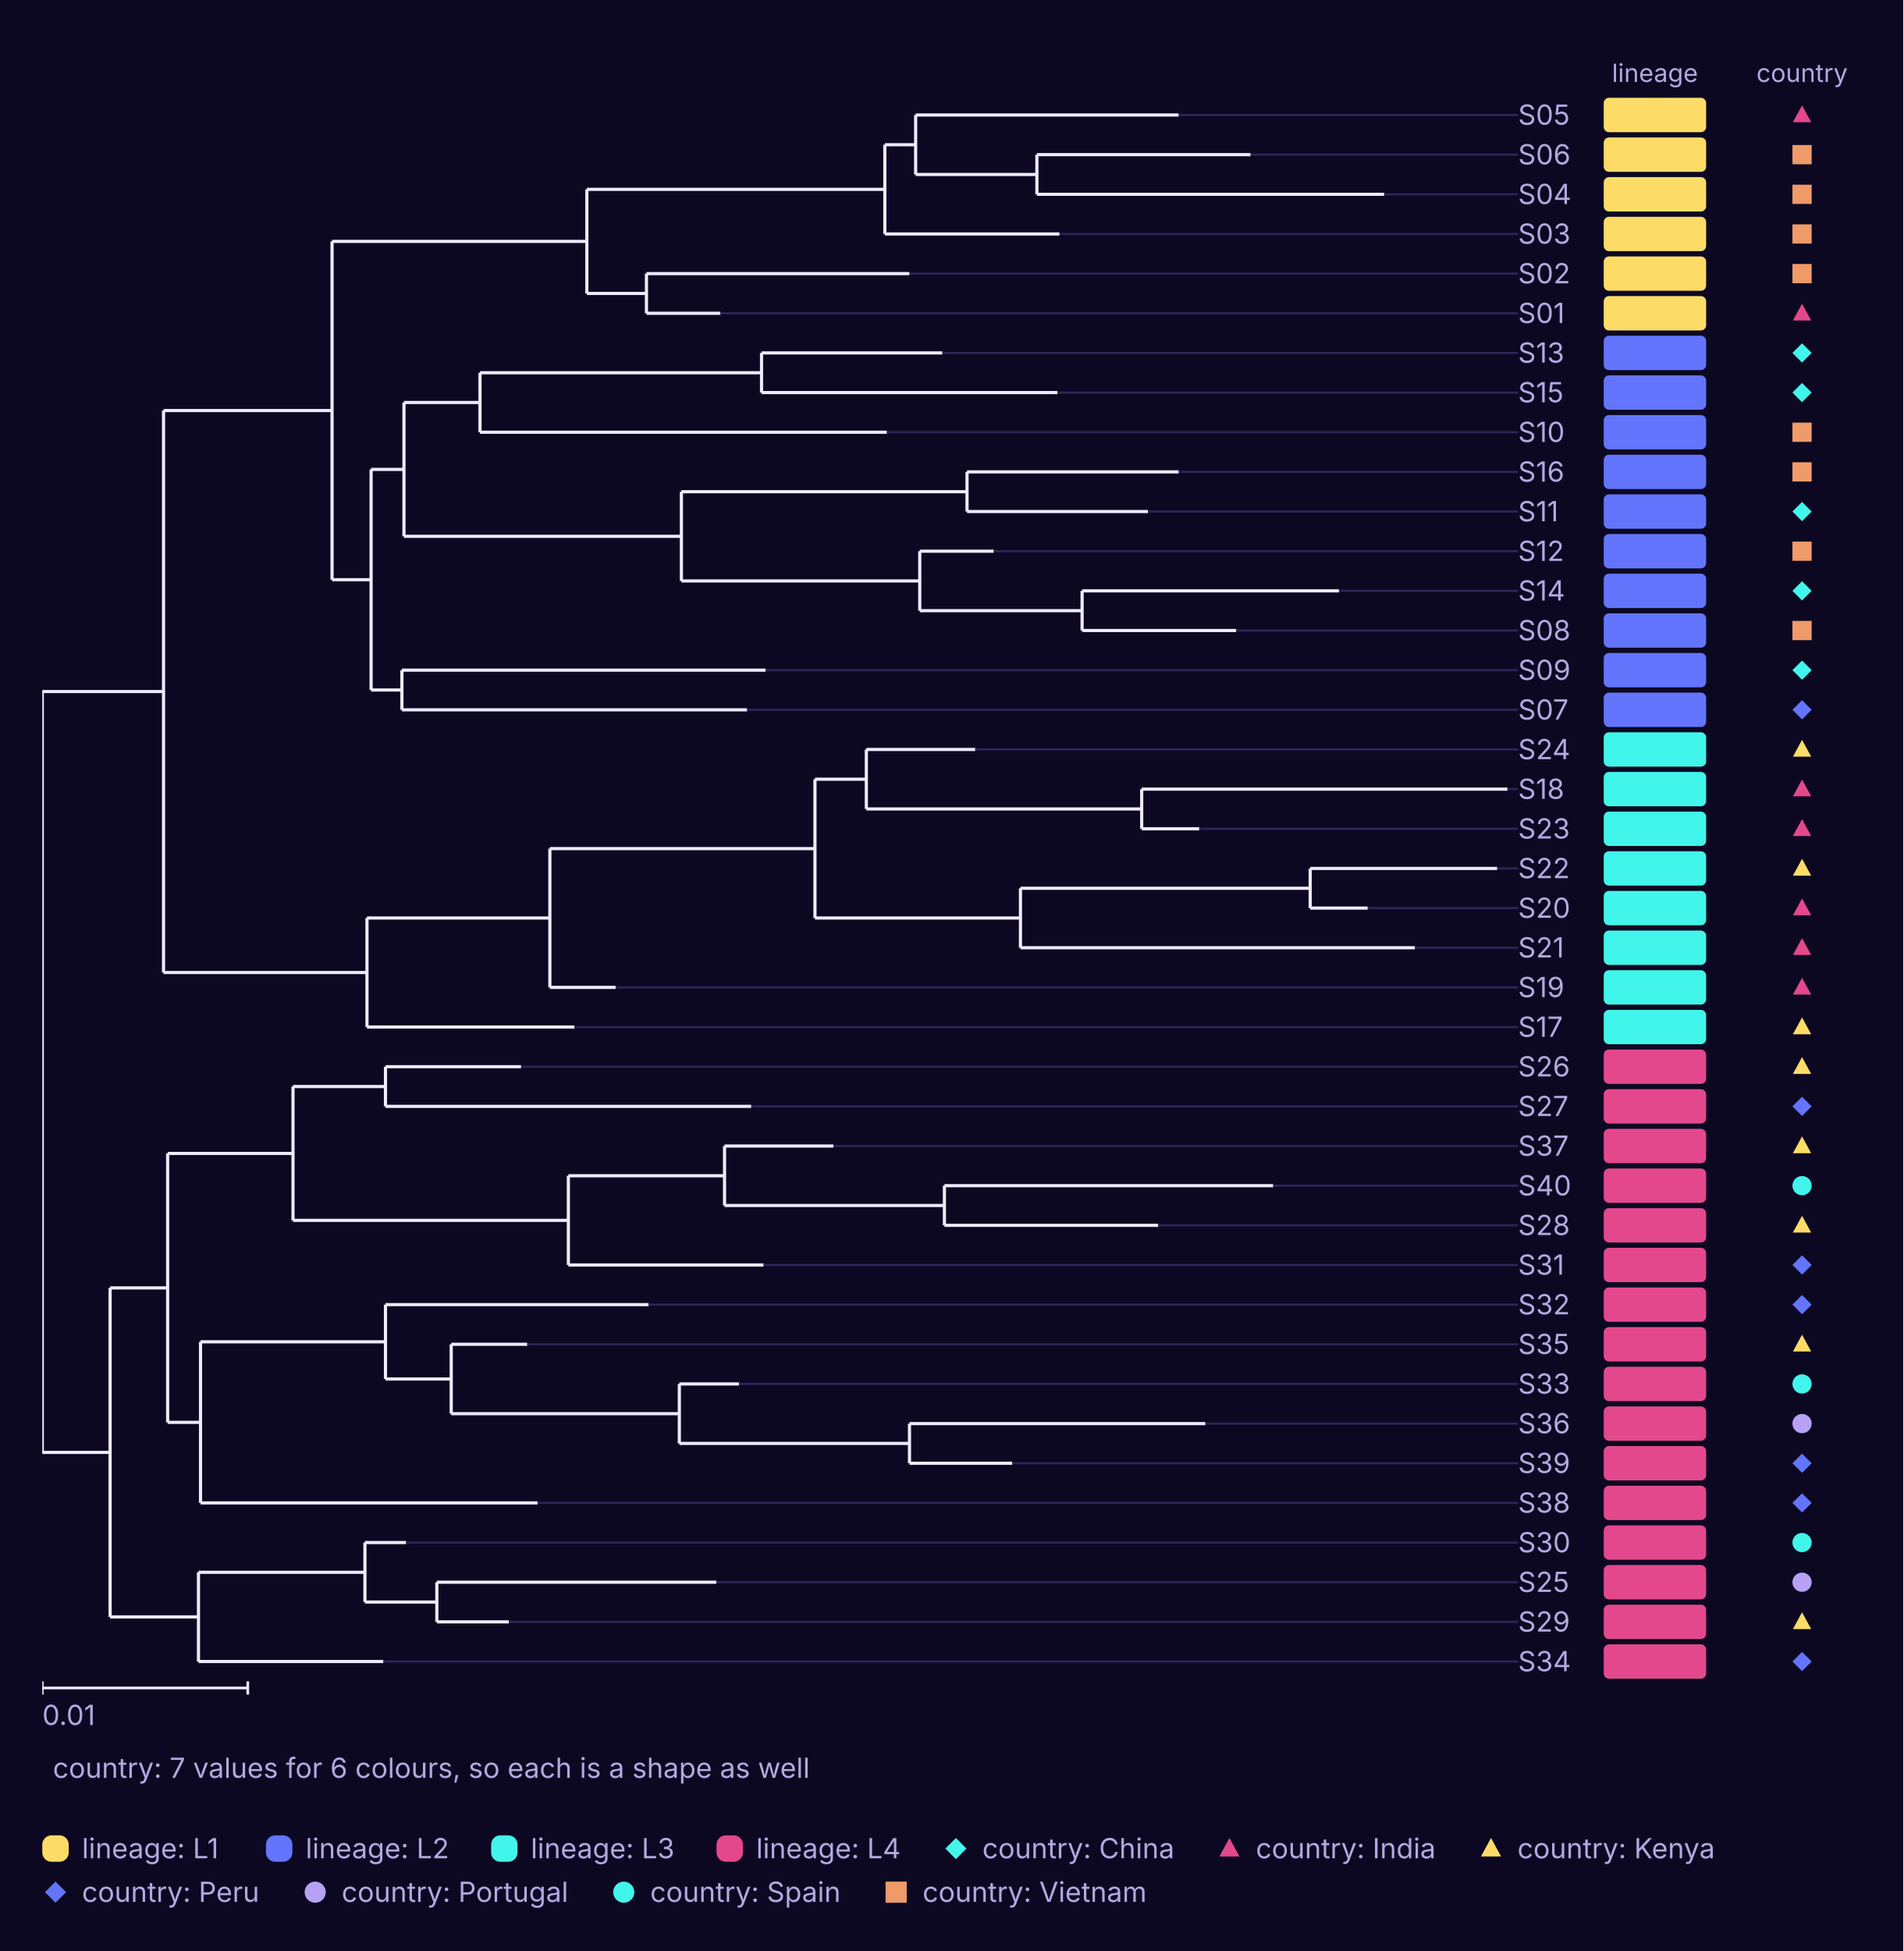
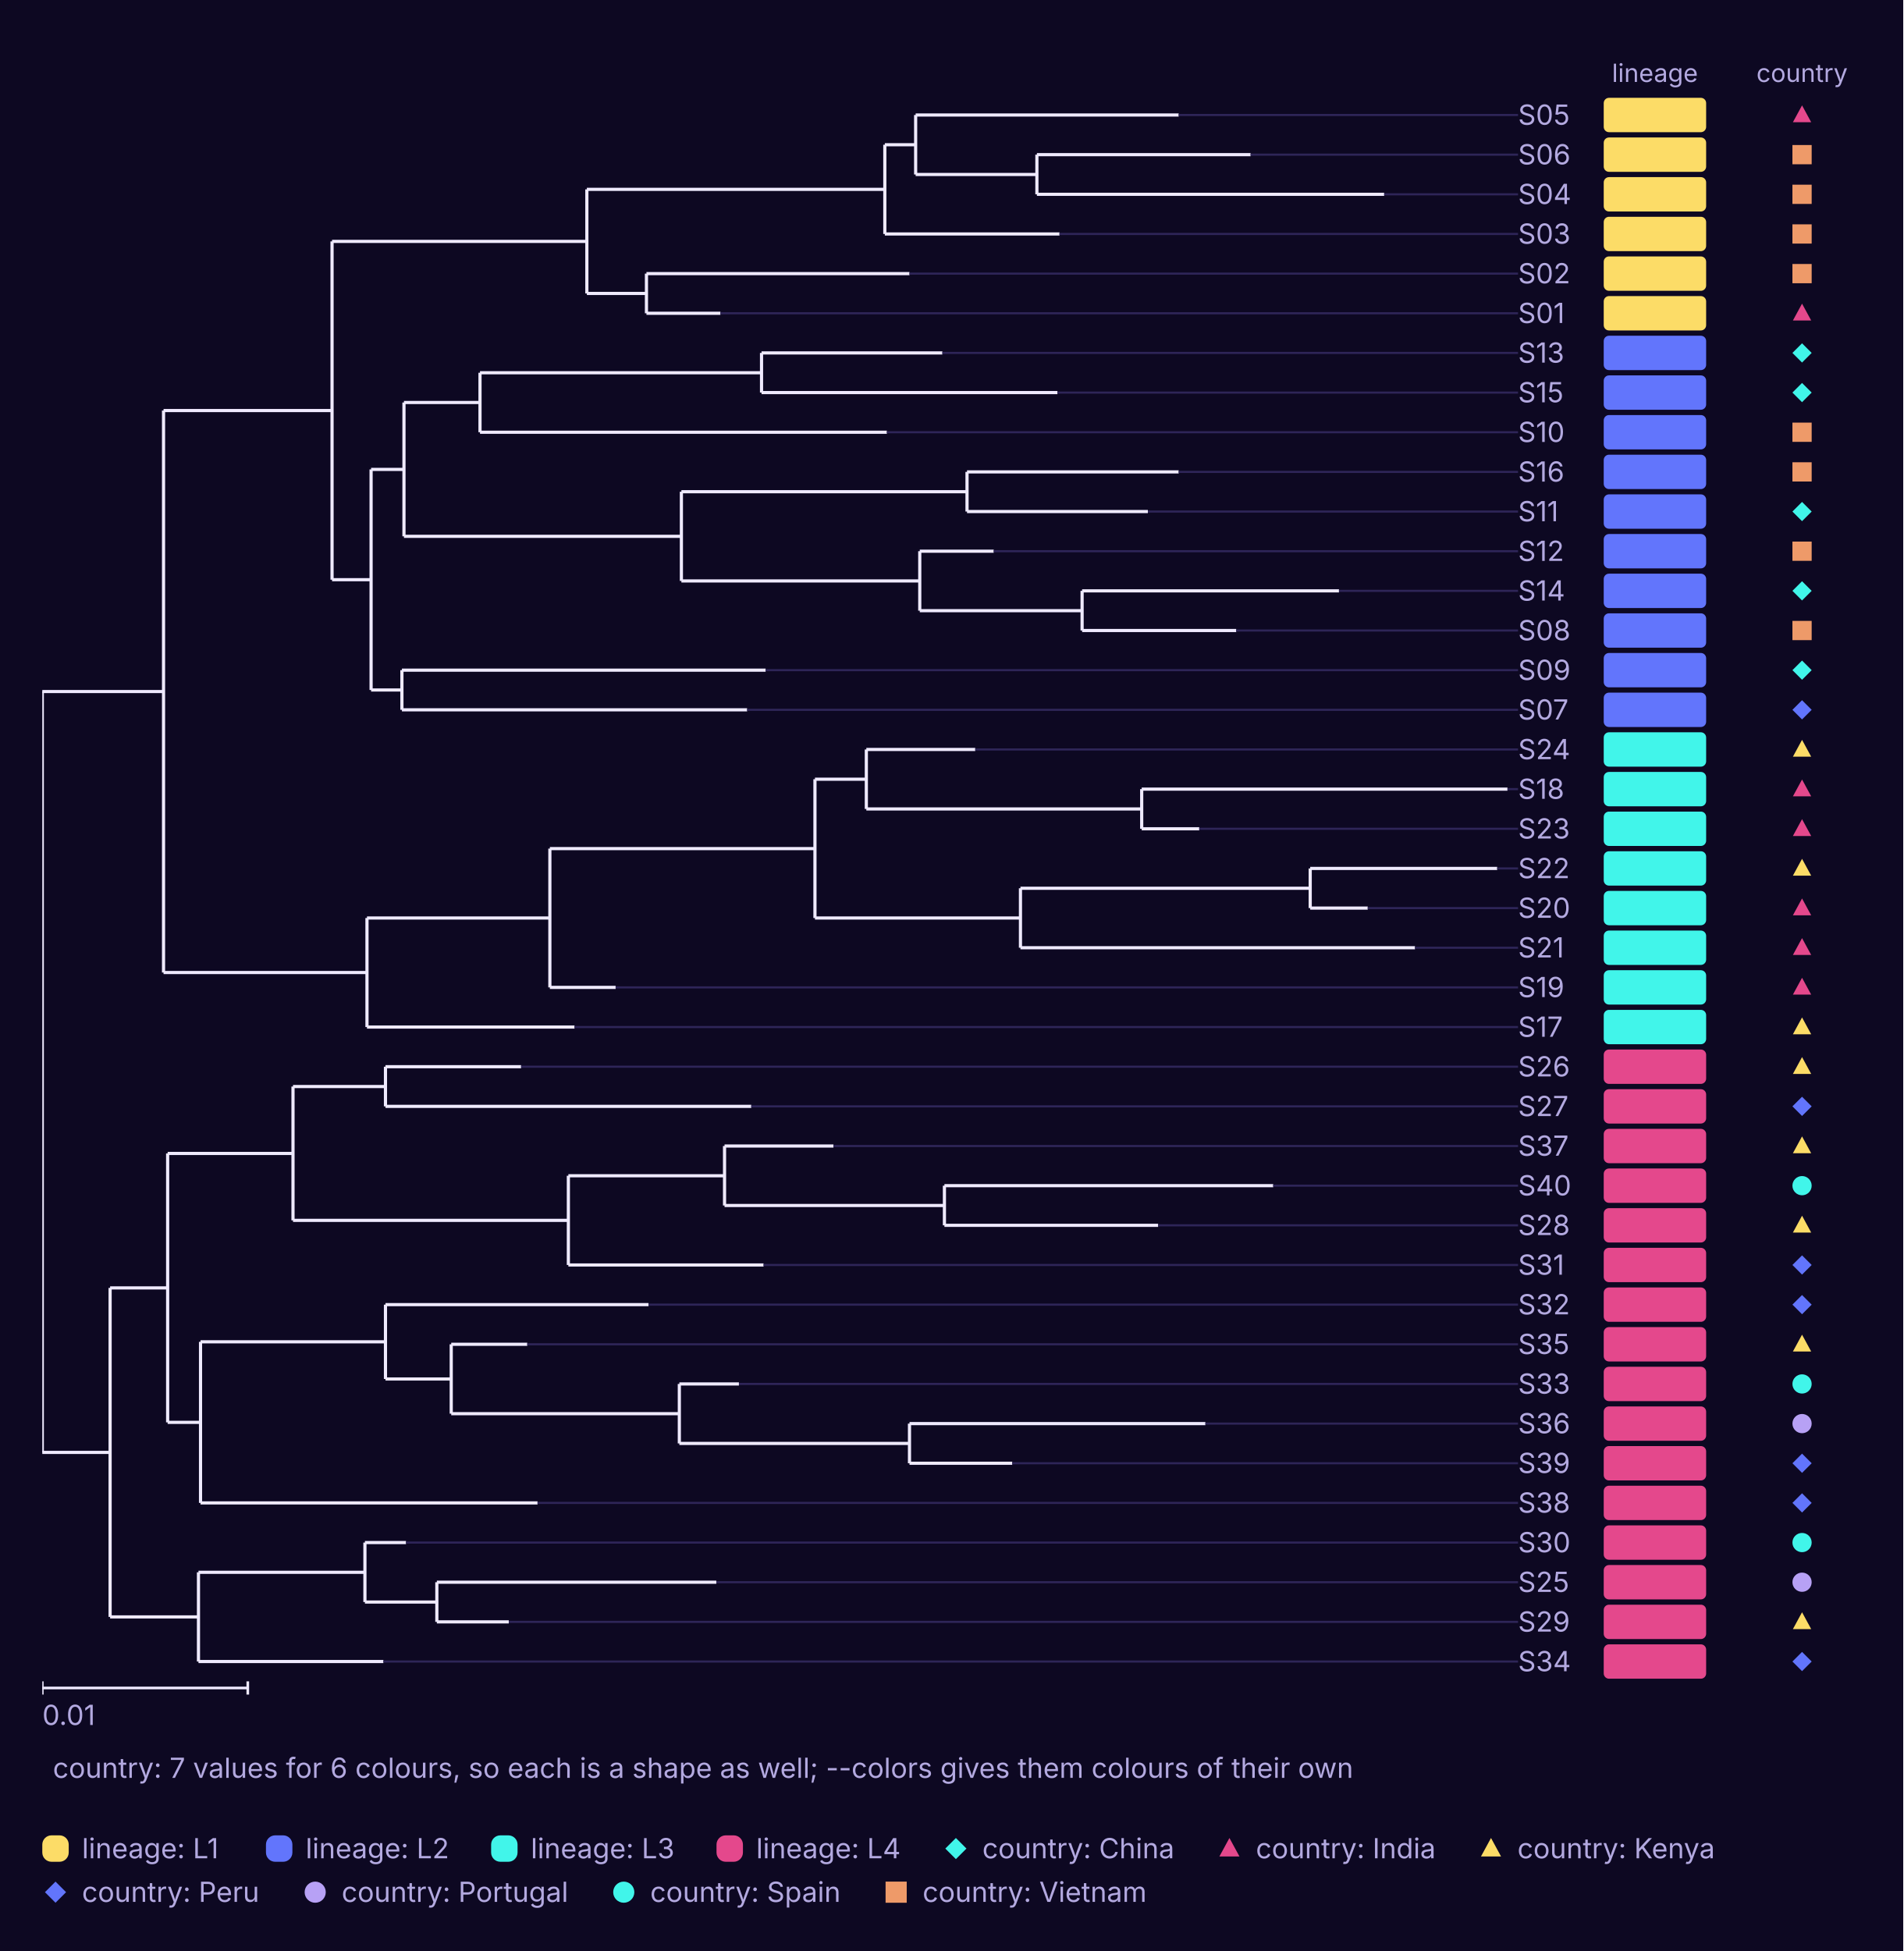
<svg xmlns="http://www.w3.org/2000/svg" width="720" height="738" viewBox="0 0 720 738" font-family="Inter, Liberation Sans, Arial, Helvetica, sans-serif" role="img" aria-labelledby="karyon-title karyon-desc">
  <defs>
    <clipPath id="karyon-clip-0">
      <rect x="16" y="14" width="686" height="665" />
    </clipPath>
    <clipPath id="karyon-clip-1">
      <rect x="16" y="691" width="686" height="33" />
    </clipPath>
  </defs>
  <rect x="0" y="0" width="720" height="738" fill="#0d0822" />
  <g clip-path="url(#karyon-clip-0)">
    <line x1="16" y1="261.586" x2="61.866" y2="261.586" stroke="#efeaff" stroke-width="1.2" />
    <line x1="61.866" y1="155.297" x2="125.613" y2="155.297" stroke="#efeaff" stroke-width="1.2" />
    <line x1="125.613" y1="91.313" x2="222.009" y2="91.313" stroke="#efeaff" stroke-width="1.2" />
    <line x1="222.009" y1="71.625" x2="334.732" y2="71.625" stroke="#efeaff" stroke-width="1.2" />
    <line x1="334.732" y1="54.75" x2="346.392" y2="54.75" stroke="#efeaff" stroke-width="1.2" />
    <line x1="346.392" y1="43.5" x2="445.899" y2="43.5" stroke="#efeaff" stroke-width="1.2" />
    <line x1="346.392" y1="66" x2="392.259" y2="66" stroke="#efeaff" stroke-width="1.2" />
    <line x1="392.259" y1="58.5" x2="473.108" y2="58.5" stroke="#efeaff" stroke-width="1.2" />
    <line x1="392.259" y1="73.5" x2="523.638" y2="73.5" stroke="#efeaff" stroke-width="1.2" />
    <line x1="334.732" y1="88.5" x2="400.81" y2="88.5" stroke="#efeaff" stroke-width="1.2" />
    <line x1="222.009" y1="111" x2="244.554" y2="111" stroke="#efeaff" stroke-width="1.2" />
    <line x1="244.554" y1="103.5" x2="344.06" y2="103.5" stroke="#efeaff" stroke-width="1.2" />
    <line x1="244.554" y1="118.5" x2="272.54" y2="118.5" stroke="#efeaff" stroke-width="1.2" />
    <line x1="125.613" y1="219.281" x2="140.383" y2="219.281" stroke="#efeaff" stroke-width="1.2" />
    <line x1="140.383" y1="177.563" x2="152.821" y2="177.563" stroke="#efeaff" stroke-width="1.2" />
    <line x1="152.821" y1="152.25" x2="181.585" y2="152.25" stroke="#efeaff" stroke-width="1.2" />
    <line x1="181.585" y1="141" x2="288.088" y2="141" stroke="#efeaff" stroke-width="1.2" />
    <line x1="288.088" y1="133.5" x2="356.499" y2="133.5" stroke="#efeaff" stroke-width="1.2" />
    <line x1="288.088" y1="148.5" x2="400.033" y2="148.5" stroke="#efeaff" stroke-width="1.2" />
    <line x1="181.585" y1="163.5" x2="335.509" y2="163.5" stroke="#efeaff" stroke-width="1.2" />
    <line x1="152.821" y1="202.875" x2="257.77" y2="202.875" stroke="#efeaff" stroke-width="1.2" />
    <line x1="257.77" y1="186" x2="365.827" y2="186" stroke="#efeaff" stroke-width="1.2" />
    <line x1="365.827" y1="178.5" x2="445.899" y2="178.5" stroke="#efeaff" stroke-width="1.2" />
    <line x1="365.827" y1="193.5" x2="434.238" y2="193.5" stroke="#efeaff" stroke-width="1.2" />
    <line x1="257.77" y1="219.75" x2="347.947" y2="219.75" stroke="#efeaff" stroke-width="1.2" />
    <line x1="347.947" y1="208.5" x2="375.933" y2="208.5" stroke="#efeaff" stroke-width="1.2" />
    <line x1="347.947" y1="231" x2="409.361" y2="231" stroke="#efeaff" stroke-width="1.2" />
    <line x1="409.361" y1="223.5" x2="506.536" y2="223.5" stroke="#efeaff" stroke-width="1.2" />
    <line x1="409.361" y1="238.5" x2="467.666" y2="238.5" stroke="#efeaff" stroke-width="1.2" />
    <line x1="140.383" y1="261" x2="152.044" y2="261" stroke="#efeaff" stroke-width="1.2" />
    <line x1="152.044" y1="253.5" x2="289.643" y2="253.5" stroke="#efeaff" stroke-width="1.2" />
    <line x1="152.044" y1="268.5" x2="282.646" y2="268.5" stroke="#efeaff" stroke-width="1.2" />
    <line x1="61.866" y1="367.875" x2="138.828" y2="367.875" stroke="#efeaff" stroke-width="1.2" />
    <line x1="138.828" y1="347.25" x2="208.016" y2="347.25" stroke="#efeaff" stroke-width="1.2" />
    <line x1="208.016" y1="321" x2="308.3" y2="321" stroke="#efeaff" stroke-width="1.2" />
    <line x1="308.3" y1="294.75" x2="327.735" y2="294.75" stroke="#efeaff" stroke-width="1.2" />
    <line x1="327.735" y1="283.5" x2="368.937" y2="283.5" stroke="#efeaff" stroke-width="1.2" />
    <line x1="327.735" y1="306" x2="431.906" y2="306" stroke="#efeaff" stroke-width="1.2" />
    <line x1="431.906" y1="298.5" x2="570.282" y2="298.5" stroke="#efeaff" stroke-width="1.2" />
    <line x1="431.906" y1="313.5" x2="453.673" y2="313.5" stroke="#efeaff" stroke-width="1.2" />
    <line x1="308.3" y1="347.25" x2="386.04" y2="347.25" stroke="#efeaff" stroke-width="1.2" />
    <line x1="386.04" y1="336" x2="495.652" y2="336" stroke="#efeaff" stroke-width="1.2" />
    <line x1="495.652" y1="328.5" x2="566.395" y2="328.5" stroke="#efeaff" stroke-width="1.2" />
    <line x1="495.652" y1="343.5" x2="517.419" y2="343.5" stroke="#efeaff" stroke-width="1.2" />
    <line x1="386.04" y1="358.5" x2="535.299" y2="358.5" stroke="#efeaff" stroke-width="1.2" />
    <line x1="208.016" y1="373.5" x2="232.893" y2="373.5" stroke="#efeaff" stroke-width="1.2" />
    <line x1="138.828" y1="388.5" x2="217.345" y2="388.5" stroke="#efeaff" stroke-width="1.2" />
    <line x1="16" y1="549.398" x2="41.654" y2="549.398" stroke="#efeaff" stroke-width="1.2" />
    <line x1="41.654" y1="487.172" x2="63.421" y2="487.172" stroke="#efeaff" stroke-width="1.2" />
    <line x1="63.421" y1="436.313" x2="110.842" y2="436.313" stroke="#efeaff" stroke-width="1.2" />
    <line x1="110.842" y1="411" x2="145.825" y2="411" stroke="#efeaff" stroke-width="1.2" />
    <line x1="145.825" y1="403.5" x2="197.133" y2="403.5" stroke="#efeaff" stroke-width="1.2" />
    <line x1="145.825" y1="418.5" x2="284.201" y2="418.5" stroke="#efeaff" stroke-width="1.2" />
    <line x1="110.842" y1="461.625" x2="215.013" y2="461.625" stroke="#efeaff" stroke-width="1.2" />
    <line x1="215.013" y1="444.75" x2="274.095" y2="444.75" stroke="#efeaff" stroke-width="1.2" />
    <line x1="274.095" y1="433.5" x2="315.297" y2="433.5" stroke="#efeaff" stroke-width="1.2" />
    <line x1="274.095" y1="456" x2="357.276" y2="456" stroke="#efeaff" stroke-width="1.2" />
    <line x1="357.276" y1="448.5" x2="481.659" y2="448.5" stroke="#efeaff" stroke-width="1.2" />
    <line x1="357.276" y1="463.5" x2="438.125" y2="463.5" stroke="#efeaff" stroke-width="1.2" />
    <line x1="215.013" y1="478.5" x2="288.865" y2="478.5" stroke="#efeaff" stroke-width="1.2" />
    <line x1="63.421" y1="538.031" x2="75.859" y2="538.031" stroke="#efeaff" stroke-width="1.2" />
    <line x1="75.859" y1="507.563" x2="145.825" y2="507.563" stroke="#efeaff" stroke-width="1.2" />
    <line x1="145.825" y1="493.5" x2="245.331" y2="493.5" stroke="#efeaff" stroke-width="1.2" />
    <line x1="145.825" y1="521.625" x2="170.701" y2="521.625" stroke="#efeaff" stroke-width="1.2" />
    <line x1="170.701" y1="508.5" x2="199.465" y2="508.5" stroke="#efeaff" stroke-width="1.2" />
    <line x1="170.701" y1="534.75" x2="256.992" y2="534.75" stroke="#efeaff" stroke-width="1.2" />
    <line x1="256.992" y1="523.5" x2="279.537" y2="523.5" stroke="#efeaff" stroke-width="1.2" />
    <line x1="256.992" y1="546" x2="344.06" y2="546" stroke="#efeaff" stroke-width="1.2" />
    <line x1="344.06" y1="538.5" x2="456.005" y2="538.5" stroke="#efeaff" stroke-width="1.2" />
    <line x1="344.06" y1="553.5" x2="382.93" y2="553.5" stroke="#efeaff" stroke-width="1.2" />
    <line x1="75.859" y1="568.5" x2="203.352" y2="568.5" stroke="#efeaff" stroke-width="1.2" />
    <line x1="41.654" y1="611.625" x2="75.082" y2="611.625" stroke="#efeaff" stroke-width="1.2" />
    <line x1="75.082" y1="594.75" x2="138.051" y2="594.75" stroke="#efeaff" stroke-width="1.2" />
    <line x1="138.051" y1="583.5" x2="153.599" y2="583.5" stroke="#efeaff" stroke-width="1.2" />
    <line x1="138.051" y1="606" x2="165.26" y2="606" stroke="#efeaff" stroke-width="1.2" />
    <line x1="165.26" y1="598.5" x2="270.985" y2="598.5" stroke="#efeaff" stroke-width="1.2" />
    <line x1="165.26" y1="613.5" x2="192.468" y2="613.5" stroke="#efeaff" stroke-width="1.2" />
    <line x1="75.082" y1="628.5" x2="145.047" y2="628.5" stroke="#efeaff" stroke-width="1.2" />
    <line x1="16" y1="261.586" x2="16" y2="549.398" stroke="#efeaff" stroke-width="1.2" />
    <g>
      <line x1="61.866" y1="155.297" x2="61.866" y2="367.875" stroke="#efeaff" stroke-width="1.2" />
    </g>
    <g>
      <line x1="125.613" y1="91.313" x2="125.613" y2="219.281" stroke="#efeaff" stroke-width="1.2" />
    </g>
    <g>
      <line x1="222.009" y1="71.625" x2="222.009" y2="111" stroke="#efeaff" stroke-width="1.2" />
    </g>
    <g>
      <line x1="334.732" y1="54.75" x2="334.732" y2="88.5" stroke="#efeaff" stroke-width="1.2" />
    </g>
    <g>
      <line x1="346.392" y1="43.5" x2="346.392" y2="66" stroke="#efeaff" stroke-width="1.2" />
    </g>
    <g>
      <line x1="392.259" y1="58.5" x2="392.259" y2="73.5" stroke="#efeaff" stroke-width="1.2" />
    </g>
    <g>
      <line x1="244.554" y1="103.5" x2="244.554" y2="118.5" stroke="#efeaff" stroke-width="1.2" />
    </g>
    <g>
      <line x1="140.383" y1="177.563" x2="140.383" y2="261" stroke="#efeaff" stroke-width="1.2" />
    </g>
    <g>
      <line x1="152.821" y1="152.25" x2="152.821" y2="202.875" stroke="#efeaff" stroke-width="1.2" />
    </g>
    <g>
      <line x1="181.585" y1="141" x2="181.585" y2="163.5" stroke="#efeaff" stroke-width="1.2" />
    </g>
    <g>
      <line x1="288.088" y1="133.5" x2="288.088" y2="148.5" stroke="#efeaff" stroke-width="1.2" />
    </g>
    <g>
      <line x1="257.77" y1="186" x2="257.77" y2="219.75" stroke="#efeaff" stroke-width="1.2" />
    </g>
    <g>
      <line x1="365.827" y1="178.5" x2="365.827" y2="193.5" stroke="#efeaff" stroke-width="1.2" />
    </g>
    <g>
      <line x1="347.947" y1="208.5" x2="347.947" y2="231" stroke="#efeaff" stroke-width="1.2" />
    </g>
    <g>
      <line x1="409.361" y1="223.5" x2="409.361" y2="238.5" stroke="#efeaff" stroke-width="1.2" />
    </g>
    <g>
      <line x1="152.044" y1="253.5" x2="152.044" y2="268.5" stroke="#efeaff" stroke-width="1.2" />
    </g>
    <g>
      <line x1="138.828" y1="347.25" x2="138.828" y2="388.5" stroke="#efeaff" stroke-width="1.2" />
    </g>
    <g>
      <line x1="208.016" y1="321" x2="208.016" y2="373.5" stroke="#efeaff" stroke-width="1.2" />
    </g>
    <g>
      <line x1="308.3" y1="294.75" x2="308.3" y2="347.25" stroke="#efeaff" stroke-width="1.2" />
    </g>
    <g>
      <line x1="327.735" y1="283.5" x2="327.735" y2="306" stroke="#efeaff" stroke-width="1.2" />
    </g>
    <g>
      <line x1="431.906" y1="298.5" x2="431.906" y2="313.5" stroke="#efeaff" stroke-width="1.2" />
    </g>
    <g>
      <line x1="386.04" y1="336" x2="386.04" y2="358.5" stroke="#efeaff" stroke-width="1.2" />
    </g>
    <g>
      <line x1="495.652" y1="328.5" x2="495.652" y2="343.5" stroke="#efeaff" stroke-width="1.2" />
    </g>
    <g>
      <line x1="41.654" y1="487.172" x2="41.654" y2="611.625" stroke="#efeaff" stroke-width="1.2" />
    </g>
    <g>
      <line x1="63.421" y1="436.313" x2="63.421" y2="538.031" stroke="#efeaff" stroke-width="1.2" />
    </g>
    <g>
      <line x1="110.842" y1="411" x2="110.842" y2="461.625" stroke="#efeaff" stroke-width="1.2" />
    </g>
    <g>
      <line x1="145.825" y1="403.5" x2="145.825" y2="418.5" stroke="#efeaff" stroke-width="1.2" />
    </g>
    <g>
      <line x1="215.013" y1="444.75" x2="215.013" y2="478.5" stroke="#efeaff" stroke-width="1.2" />
    </g>
    <g>
      <line x1="274.095" y1="433.5" x2="274.095" y2="456" stroke="#efeaff" stroke-width="1.2" />
    </g>
    <g>
      <line x1="357.276" y1="448.5" x2="357.276" y2="463.5" stroke="#efeaff" stroke-width="1.2" />
    </g>
    <g>
      <line x1="75.859" y1="507.563" x2="75.859" y2="568.5" stroke="#efeaff" stroke-width="1.2" />
    </g>
    <g>
      <line x1="145.825" y1="493.5" x2="145.825" y2="521.625" stroke="#efeaff" stroke-width="1.2" />
    </g>
    <g>
      <line x1="170.701" y1="508.5" x2="170.701" y2="534.75" stroke="#efeaff" stroke-width="1.2" />
    </g>
    <g>
      <line x1="256.992" y1="523.5" x2="256.992" y2="546" stroke="#efeaff" stroke-width="1.2" />
    </g>
    <g>
      <line x1="344.06" y1="538.5" x2="344.06" y2="553.5" stroke="#efeaff" stroke-width="1.2" />
    </g>
    <g>
      <line x1="75.082" y1="594.75" x2="75.082" y2="628.5" stroke="#efeaff" stroke-width="1.2" />
    </g>
    <g>
      <line x1="138.051" y1="583.5" x2="138.051" y2="606" stroke="#efeaff" stroke-width="1.2" />
    </g>
    <g>
      <line x1="165.26" y1="598.5" x2="165.26" y2="613.5" stroke="#efeaff" stroke-width="1.2" />
    </g>
    <line x1="445.899" y1="43.5" x2="574.282" y2="43.5" stroke="#2e2558" stroke-width="0.8" />
    <text x="574.282" y="47.175" fill="#b3a9e0" font-size="10.5" text-anchor="start">S05</text>
    <line x1="473.108" y1="58.5" x2="574.282" y2="58.5" stroke="#2e2558" stroke-width="0.8" />
    <text x="574.282" y="62.175" fill="#b3a9e0" font-size="10.5" text-anchor="start">S06</text>
    <line x1="523.638" y1="73.5" x2="574.282" y2="73.5" stroke="#2e2558" stroke-width="0.8" />
    <text x="574.282" y="77.175" fill="#b3a9e0" font-size="10.5" text-anchor="start">S04</text>
    <line x1="400.81" y1="88.5" x2="574.282" y2="88.5" stroke="#2e2558" stroke-width="0.8" />
    <text x="574.282" y="92.175" fill="#b3a9e0" font-size="10.5" text-anchor="start">S03</text>
    <line x1="344.06" y1="103.5" x2="574.282" y2="103.5" stroke="#2e2558" stroke-width="0.8" />
    <text x="574.282" y="107.175" fill="#b3a9e0" font-size="10.5" text-anchor="start">S02</text>
    <line x1="272.54" y1="118.5" x2="574.282" y2="118.5" stroke="#2e2558" stroke-width="0.8" />
    <text x="574.282" y="122.175" fill="#b3a9e0" font-size="10.5" text-anchor="start">S01</text>
    <line x1="356.499" y1="133.5" x2="574.282" y2="133.5" stroke="#2e2558" stroke-width="0.8" />
    <text x="574.282" y="137.175" fill="#b3a9e0" font-size="10.5" text-anchor="start">S13</text>
    <line x1="400.033" y1="148.5" x2="574.282" y2="148.5" stroke="#2e2558" stroke-width="0.8" />
    <text x="574.282" y="152.175" fill="#b3a9e0" font-size="10.5" text-anchor="start">S15</text>
    <line x1="335.509" y1="163.5" x2="574.282" y2="163.5" stroke="#2e2558" stroke-width="0.8" />
    <text x="574.282" y="167.175" fill="#b3a9e0" font-size="10.5" text-anchor="start">S10</text>
    <line x1="445.899" y1="178.5" x2="574.282" y2="178.5" stroke="#2e2558" stroke-width="0.8" />
    <text x="574.282" y="182.175" fill="#b3a9e0" font-size="10.5" text-anchor="start">S16</text>
    <line x1="434.238" y1="193.5" x2="574.282" y2="193.5" stroke="#2e2558" stroke-width="0.8" />
    <text x="574.282" y="197.175" fill="#b3a9e0" font-size="10.5" text-anchor="start">S11</text>
    <line x1="375.933" y1="208.5" x2="574.282" y2="208.5" stroke="#2e2558" stroke-width="0.8" />
    <text x="574.282" y="212.175" fill="#b3a9e0" font-size="10.5" text-anchor="start">S12</text>
    <line x1="506.536" y1="223.5" x2="574.282" y2="223.5" stroke="#2e2558" stroke-width="0.8" />
    <text x="574.282" y="227.175" fill="#b3a9e0" font-size="10.5" text-anchor="start">S14</text>
    <line x1="467.666" y1="238.5" x2="574.282" y2="238.5" stroke="#2e2558" stroke-width="0.8" />
    <text x="574.282" y="242.175" fill="#b3a9e0" font-size="10.5" text-anchor="start">S08</text>
    <line x1="289.643" y1="253.5" x2="574.282" y2="253.5" stroke="#2e2558" stroke-width="0.8" />
    <text x="574.282" y="257.175" fill="#b3a9e0" font-size="10.5" text-anchor="start">S09</text>
    <line x1="282.646" y1="268.5" x2="574.282" y2="268.5" stroke="#2e2558" stroke-width="0.8" />
    <text x="574.282" y="272.175" fill="#b3a9e0" font-size="10.5" text-anchor="start">S07</text>
    <line x1="368.937" y1="283.5" x2="574.282" y2="283.5" stroke="#2e2558" stroke-width="0.8" />
    <text x="574.282" y="287.175" fill="#b3a9e0" font-size="10.5" text-anchor="start">S24</text>
    <line x1="570.282" y1="298.5" x2="574.282" y2="298.5" stroke="#2e2558" stroke-width="0.8" />
    <text x="574.282" y="302.175" fill="#b3a9e0" font-size="10.5" text-anchor="start">S18</text>
    <line x1="453.673" y1="313.5" x2="574.282" y2="313.5" stroke="#2e2558" stroke-width="0.8" />
    <text x="574.282" y="317.175" fill="#b3a9e0" font-size="10.5" text-anchor="start">S23</text>
    <line x1="566.395" y1="328.5" x2="574.282" y2="328.5" stroke="#2e2558" stroke-width="0.8" />
    <text x="574.282" y="332.175" fill="#b3a9e0" font-size="10.5" text-anchor="start">S22</text>
    <line x1="517.419" y1="343.5" x2="574.282" y2="343.5" stroke="#2e2558" stroke-width="0.8" />
    <text x="574.282" y="347.175" fill="#b3a9e0" font-size="10.5" text-anchor="start">S20</text>
    <line x1="535.299" y1="358.5" x2="574.282" y2="358.5" stroke="#2e2558" stroke-width="0.8" />
    <text x="574.282" y="362.175" fill="#b3a9e0" font-size="10.5" text-anchor="start">S21</text>
    <line x1="232.893" y1="373.5" x2="574.282" y2="373.5" stroke="#2e2558" stroke-width="0.8" />
    <text x="574.282" y="377.175" fill="#b3a9e0" font-size="10.5" text-anchor="start">S19</text>
    <line x1="217.345" y1="388.5" x2="574.282" y2="388.5" stroke="#2e2558" stroke-width="0.8" />
    <text x="574.282" y="392.175" fill="#b3a9e0" font-size="10.5" text-anchor="start">S17</text>
    <line x1="197.133" y1="403.5" x2="574.282" y2="403.5" stroke="#2e2558" stroke-width="0.8" />
    <text x="574.282" y="407.175" fill="#b3a9e0" font-size="10.5" text-anchor="start">S26</text>
    <line x1="284.201" y1="418.5" x2="574.282" y2="418.5" stroke="#2e2558" stroke-width="0.8" />
    <text x="574.282" y="422.175" fill="#b3a9e0" font-size="10.5" text-anchor="start">S27</text>
    <line x1="315.297" y1="433.5" x2="574.282" y2="433.5" stroke="#2e2558" stroke-width="0.8" />
    <text x="574.282" y="437.175" fill="#b3a9e0" font-size="10.5" text-anchor="start">S37</text>
    <line x1="481.659" y1="448.5" x2="574.282" y2="448.5" stroke="#2e2558" stroke-width="0.8" />
    <text x="574.282" y="452.175" fill="#b3a9e0" font-size="10.5" text-anchor="start">S40</text>
    <line x1="438.125" y1="463.5" x2="574.282" y2="463.5" stroke="#2e2558" stroke-width="0.8" />
    <text x="574.282" y="467.175" fill="#b3a9e0" font-size="10.5" text-anchor="start">S28</text>
    <line x1="288.865" y1="478.5" x2="574.282" y2="478.5" stroke="#2e2558" stroke-width="0.8" />
    <text x="574.282" y="482.175" fill="#b3a9e0" font-size="10.5" text-anchor="start">S31</text>
    <line x1="245.331" y1="493.5" x2="574.282" y2="493.5" stroke="#2e2558" stroke-width="0.8" />
    <text x="574.282" y="497.175" fill="#b3a9e0" font-size="10.5" text-anchor="start">S32</text>
    <line x1="199.465" y1="508.5" x2="574.282" y2="508.5" stroke="#2e2558" stroke-width="0.8" />
    <text x="574.282" y="512.175" fill="#b3a9e0" font-size="10.5" text-anchor="start">S35</text>
    <line x1="279.537" y1="523.5" x2="574.282" y2="523.5" stroke="#2e2558" stroke-width="0.8" />
    <text x="574.282" y="527.175" fill="#b3a9e0" font-size="10.5" text-anchor="start">S33</text>
    <line x1="456.005" y1="538.5" x2="574.282" y2="538.5" stroke="#2e2558" stroke-width="0.8" />
    <text x="574.282" y="542.175" fill="#b3a9e0" font-size="10.5" text-anchor="start">S36</text>
    <line x1="382.93" y1="553.5" x2="574.282" y2="553.5" stroke="#2e2558" stroke-width="0.8" />
    <text x="574.282" y="557.175" fill="#b3a9e0" font-size="10.5" text-anchor="start">S39</text>
    <line x1="203.352" y1="568.5" x2="574.282" y2="568.5" stroke="#2e2558" stroke-width="0.8" />
    <text x="574.282" y="572.175" fill="#b3a9e0" font-size="10.5" text-anchor="start">S38</text>
    <line x1="153.599" y1="583.5" x2="574.282" y2="583.5" stroke="#2e2558" stroke-width="0.8" />
    <text x="574.282" y="587.175" fill="#b3a9e0" font-size="10.5" text-anchor="start">S30</text>
    <line x1="270.985" y1="598.5" x2="574.282" y2="598.5" stroke="#2e2558" stroke-width="0.8" />
    <text x="574.282" y="602.175" fill="#b3a9e0" font-size="10.5" text-anchor="start">S25</text>
    <line x1="192.468" y1="613.5" x2="574.282" y2="613.5" stroke="#2e2558" stroke-width="0.8" />
    <text x="574.282" y="617.175" fill="#b3a9e0" font-size="10.5" text-anchor="start">S29</text>
    <line x1="145.047" y1="628.5" x2="574.282" y2="628.5" stroke="#2e2558" stroke-width="0.8" />
    <text x="574.282" y="632.175" fill="#b3a9e0" font-size="10.5" text-anchor="start">S34</text>
    <text x="626.066" y="31" fill="#b3a9e0" font-size="9.5" text-anchor="middle">lineage</text>
    <g>
      <rect x="606.694" y="37" width="38.744" height="13" rx="2" fill="#fcdc67" />
    </g>
    <g>
      <rect x="606.694" y="52" width="38.744" height="13" rx="2" fill="#fcdc67" />
    </g>
    <g>
      <rect x="606.694" y="67" width="38.744" height="13" rx="2" fill="#fcdc67" />
    </g>
    <g>
      <rect x="606.694" y="82" width="38.744" height="13" rx="2" fill="#fcdc67" />
    </g>
    <g>
      <rect x="606.694" y="97" width="38.744" height="13" rx="2" fill="#fcdc67" />
    </g>
    <g>
      <rect x="606.694" y="112" width="38.744" height="13" rx="2" fill="#fcdc67" />
    </g>
    <g>
      <rect x="606.694" y="127" width="38.744" height="13" rx="2" fill="#6275fc" />
    </g>
    <g>
      <rect x="606.694" y="142" width="38.744" height="13" rx="2" fill="#6275fc" />
    </g>
    <g>
      <rect x="606.694" y="157" width="38.744" height="13" rx="2" fill="#6275fc" />
    </g>
    <g>
      <rect x="606.694" y="172" width="38.744" height="13" rx="2" fill="#6275fc" />
    </g>
    <g>
      <rect x="606.694" y="187" width="38.744" height="13" rx="2" fill="#6275fc" />
    </g>
    <g>
      <rect x="606.694" y="202" width="38.744" height="13" rx="2" fill="#6275fc" />
    </g>
    <g>
      <rect x="606.694" y="217" width="38.744" height="13" rx="2" fill="#6275fc" />
    </g>
    <g>
      <rect x="606.694" y="232" width="38.744" height="13" rx="2" fill="#6275fc" />
    </g>
    <g>
      <rect x="606.694" y="247" width="38.744" height="13" rx="2" fill="#6275fc" />
    </g>
    <g>
      <rect x="606.694" y="262" width="38.744" height="13" rx="2" fill="#6275fc" />
    </g>
    <g>
      <rect x="606.694" y="277" width="38.744" height="13" rx="2" fill="#41f5ea" />
    </g>
    <g>
      <rect x="606.694" y="292" width="38.744" height="13" rx="2" fill="#41f5ea" />
    </g>
    <g>
      <rect x="606.694" y="307" width="38.744" height="13" rx="2" fill="#41f5ea" />
    </g>
    <g>
      <rect x="606.694" y="322" width="38.744" height="13" rx="2" fill="#41f5ea" />
    </g>
    <g>
      <rect x="606.694" y="337" width="38.744" height="13" rx="2" fill="#41f5ea" />
    </g>
    <g>
      <rect x="606.694" y="352" width="38.744" height="13" rx="2" fill="#41f5ea" />
    </g>
    <g>
      <rect x="606.694" y="367" width="38.744" height="13" rx="2" fill="#41f5ea" />
    </g>
    <g>
      <rect x="606.694" y="382" width="38.744" height="13" rx="2" fill="#41f5ea" />
    </g>
    <g>
      <rect x="606.694" y="397" width="38.744" height="13" rx="2" fill="#e4488c" />
    </g>
    <g>
      <rect x="606.694" y="412" width="38.744" height="13" rx="2" fill="#e4488c" />
    </g>
    <g>
      <rect x="606.694" y="427" width="38.744" height="13" rx="2" fill="#e4488c" />
    </g>
    <g>
      <rect x="606.694" y="442" width="38.744" height="13" rx="2" fill="#e4488c" />
    </g>
    <g>
      <rect x="606.694" y="457" width="38.744" height="13" rx="2" fill="#e4488c" />
    </g>
    <g>
      <rect x="606.694" y="472" width="38.744" height="13" rx="2" fill="#e4488c" />
    </g>
    <g>
      <rect x="606.694" y="487" width="38.744" height="13" rx="2" fill="#e4488c" />
    </g>
    <g>
      <rect x="606.694" y="502" width="38.744" height="13" rx="2" fill="#e4488c" />
    </g>
    <g>
      <rect x="606.694" y="517" width="38.744" height="13" rx="2" fill="#e4488c" />
    </g>
    <g>
      <rect x="606.694" y="532" width="38.744" height="13" rx="2" fill="#e4488c" />
    </g>
    <g>
      <rect x="606.694" y="547" width="38.744" height="13" rx="2" fill="#e4488c" />
    </g>
    <g>
      <rect x="606.694" y="562" width="38.744" height="13" rx="2" fill="#e4488c" />
    </g>
    <g>
      <rect x="606.694" y="577" width="38.744" height="13" rx="2" fill="#e4488c" />
    </g>
    <g>
      <rect x="606.694" y="592" width="38.744" height="13" rx="2" fill="#e4488c" />
    </g>
    <g>
      <rect x="606.694" y="607" width="38.744" height="13" rx="2" fill="#e4488c" />
    </g>
    <g>
      <rect x="606.694" y="622" width="38.744" height="13" rx="2" fill="#e4488c" />
    </g>
    <text x="681.719" y="31" fill="#b3a9e0" font-size="9.5" text-anchor="middle">country</text>
    <g>
      <polygon points="681.719,39.06 685.937,46.83 677.501,46.83" fill="#0d0822" />
      <polygon points="681.719,39.86 685.177,46.23 678.261,46.23" fill="#e4488c" />
    </g>
    <g>
      <rect x="677.279" y="54.06" width="8.88" height="8.88" fill="#0d0822" />
      <rect x="678.079" y="54.86" width="7.28" height="7.28" fill="#ee9a69" />
    </g>
    <g>
      <rect x="677.279" y="69.06" width="8.88" height="8.88" fill="#0d0822" />
      <rect x="678.079" y="69.86" width="7.28" height="7.28" fill="#ee9a69" />
    </g>
    <g>
      <rect x="677.279" y="84.06" width="8.88" height="8.88" fill="#0d0822" />
      <rect x="678.079" y="84.86" width="7.28" height="7.28" fill="#ee9a69" />
    </g>
    <g>
      <rect x="677.279" y="99.06" width="8.88" height="8.88" fill="#0d0822" />
      <rect x="678.079" y="99.86" width="7.28" height="7.28" fill="#ee9a69" />
    </g>
    <g>
      <polygon points="681.719,114.06 685.937,121.83 677.501,121.83" fill="#0d0822" />
      <polygon points="681.719,114.86 685.177,121.23 678.261,121.23" fill="#e4488c" />
    </g>
    <g>
      <polygon points="681.719,129.06 686.159,133.5 681.719,137.94 677.279,133.5" fill="#0d0822" />
      <polygon points="681.719,129.86 685.359,133.5 681.719,137.14 678.079,133.5" fill="#41f5ea" />
    </g>
    <g>
      <polygon points="681.719,144.06 686.159,148.5 681.719,152.94 677.279,148.5" fill="#0d0822" />
      <polygon points="681.719,144.86 685.359,148.5 681.719,152.14 678.079,148.5" fill="#41f5ea" />
    </g>
    <g>
      <rect x="677.279" y="159.06" width="8.88" height="8.88" fill="#0d0822" />
      <rect x="678.079" y="159.86" width="7.28" height="7.28" fill="#ee9a69" />
    </g>
    <g>
      <rect x="677.279" y="174.06" width="8.88" height="8.88" fill="#0d0822" />
      <rect x="678.079" y="174.86" width="7.28" height="7.28" fill="#ee9a69" />
    </g>
    <g>
      <polygon points="681.719,189.06 686.159,193.5 681.719,197.94 677.279,193.5" fill="#0d0822" />
      <polygon points="681.719,189.86 685.359,193.5 681.719,197.14 678.079,193.5" fill="#41f5ea" />
    </g>
    <g>
      <rect x="677.279" y="204.06" width="8.88" height="8.88" fill="#0d0822" />
      <rect x="678.079" y="204.86" width="7.28" height="7.28" fill="#ee9a69" />
    </g>
    <g>
      <polygon points="681.719,219.06 686.159,223.5 681.719,227.94 677.279,223.5" fill="#0d0822" />
      <polygon points="681.719,219.86 685.359,223.5 681.719,227.14 678.079,223.5" fill="#41f5ea" />
    </g>
    <g>
      <rect x="677.279" y="234.06" width="8.88" height="8.88" fill="#0d0822" />
      <rect x="678.079" y="234.86" width="7.28" height="7.28" fill="#ee9a69" />
    </g>
    <g>
      <polygon points="681.719,249.06 686.159,253.5 681.719,257.94 677.279,253.5" fill="#0d0822" />
      <polygon points="681.719,249.86 685.359,253.5 681.719,257.14 678.079,253.5" fill="#41f5ea" />
    </g>
    <g>
      <polygon points="681.719,264.06 686.159,268.5 681.719,272.94 677.279,268.5" fill="#0d0822" />
      <polygon points="681.719,264.86 685.359,268.5 681.719,272.14 678.079,268.5" fill="#6275fc" />
    </g>
    <g>
      <polygon points="681.719,279.06 685.937,286.83 677.501,286.83" fill="#0d0822" />
      <polygon points="681.719,279.86 685.177,286.23 678.261,286.23" fill="#fcdc67" />
    </g>
    <g>
      <polygon points="681.719,294.06 685.937,301.83 677.501,301.83" fill="#0d0822" />
      <polygon points="681.719,294.86 685.177,301.23 678.261,301.23" fill="#e4488c" />
    </g>
    <g>
      <polygon points="681.719,309.06 685.937,316.83 677.501,316.83" fill="#0d0822" />
      <polygon points="681.719,309.86 685.177,316.23 678.261,316.23" fill="#e4488c" />
    </g>
    <g>
      <polygon points="681.719,324.06 685.937,331.83 677.501,331.83" fill="#0d0822" />
      <polygon points="681.719,324.86 685.177,331.23 678.261,331.23" fill="#fcdc67" />
    </g>
    <g>
      <polygon points="681.719,339.06 685.937,346.83 677.501,346.83" fill="#0d0822" />
      <polygon points="681.719,339.86 685.177,346.23 678.261,346.23" fill="#e4488c" />
    </g>
    <g>
      <polygon points="681.719,354.06 685.937,361.83 677.501,361.83" fill="#0d0822" />
      <polygon points="681.719,354.86 685.177,361.23 678.261,361.23" fill="#e4488c" />
    </g>
    <g>
      <polygon points="681.719,369.06 685.937,376.83 677.501,376.83" fill="#0d0822" />
      <polygon points="681.719,369.86 685.177,376.23 678.261,376.23" fill="#e4488c" />
    </g>
    <g>
      <polygon points="681.719,384.06 685.937,391.83 677.501,391.83" fill="#0d0822" />
      <polygon points="681.719,384.86 685.177,391.23 678.261,391.23" fill="#fcdc67" />
    </g>
    <g>
      <polygon points="681.719,399.06 685.937,406.83 677.501,406.83" fill="#0d0822" />
      <polygon points="681.719,399.86 685.177,406.23 678.261,406.23" fill="#fcdc67" />
    </g>
    <g>
      <polygon points="681.719,414.06 686.159,418.5 681.719,422.94 677.279,418.5" fill="#0d0822" />
      <polygon points="681.719,414.86 685.359,418.5 681.719,422.14 678.079,418.5" fill="#6275fc" />
    </g>
    <g>
      <polygon points="681.719,429.06 685.937,436.83 677.501,436.83" fill="#0d0822" />
      <polygon points="681.719,429.86 685.177,436.23 678.261,436.23" fill="#fcdc67" />
    </g>
    <g>
      <circle cx="681.719" cy="448.5" r="4.44" fill="#0d0822" />
      <circle cx="681.719" cy="448.5" r="3.64" fill="#41f5ea" />
    </g>
    <g>
      <polygon points="681.719,459.06 685.937,466.83 677.501,466.83" fill="#0d0822" />
      <polygon points="681.719,459.86 685.177,466.23 678.261,466.23" fill="#fcdc67" />
    </g>
    <g>
      <polygon points="681.719,474.06 686.159,478.5 681.719,482.94 677.279,478.5" fill="#0d0822" />
      <polygon points="681.719,474.86 685.359,478.5 681.719,482.14 678.079,478.5" fill="#6275fc" />
    </g>
    <g>
      <polygon points="681.719,489.06 686.159,493.5 681.719,497.94 677.279,493.5" fill="#0d0822" />
      <polygon points="681.719,489.86 685.359,493.5 681.719,497.14 678.079,493.5" fill="#6275fc" />
    </g>
    <g>
      <polygon points="681.719,504.06 685.937,511.83 677.501,511.83" fill="#0d0822" />
      <polygon points="681.719,504.86 685.177,511.23 678.261,511.23" fill="#fcdc67" />
    </g>
    <g>
      <circle cx="681.719" cy="523.5" r="4.44" fill="#0d0822" />
      <circle cx="681.719" cy="523.5" r="3.64" fill="#41f5ea" />
    </g>
    <g>
      <circle cx="681.719" cy="538.5" r="4.44" fill="#0d0822" />
      <circle cx="681.719" cy="538.5" r="3.64" fill="#b7a1f5" />
    </g>
    <g>
      <polygon points="681.719,549.06 686.159,553.5 681.719,557.94 677.279,553.5" fill="#0d0822" />
      <polygon points="681.719,549.86 685.359,553.5 681.719,557.14 678.079,553.5" fill="#6275fc" />
    </g>
    <g>
      <polygon points="681.719,564.06 686.159,568.5 681.719,572.94 677.279,568.5" fill="#0d0822" />
      <polygon points="681.719,564.86 685.359,568.5 681.719,572.14 678.079,568.5" fill="#6275fc" />
    </g>
    <g>
      <circle cx="681.719" cy="583.5" r="4.44" fill="#0d0822" />
      <circle cx="681.719" cy="583.5" r="3.64" fill="#41f5ea" />
    </g>
    <g>
      <circle cx="681.719" cy="598.5" r="4.44" fill="#0d0822" />
      <circle cx="681.719" cy="598.5" r="3.64" fill="#b7a1f5" />
    </g>
    <g>
      <polygon points="681.719,609.06 685.937,616.83 677.501,616.83" fill="#0d0822" />
      <polygon points="681.719,609.86 685.177,616.23 678.261,616.23" fill="#fcdc67" />
    </g>
    <g>
      <polygon points="681.719,624.06 686.159,628.5 681.719,632.94 677.279,628.5" fill="#0d0822" />
      <polygon points="681.719,624.86 685.359,628.5 681.719,632.14 678.079,628.5" fill="#6275fc" />
    </g>
    <g>
      <line x1="16" y1="638.5" x2="93.739" y2="638.5" stroke="#efeaff" stroke-width="1" />
      <line x1="16" y1="636" x2="16" y2="641" stroke="#efeaff" stroke-width="1" />
      <line x1="93.739" y1="636" x2="93.739" y2="641" stroke="#efeaff" stroke-width="1" />
      <text x="16" y="652.5" fill="#b3a9e0" font-size="10.5" text-anchor="start">0.01</text>
    </g>
-     <text x="20" y="672.5" fill="#b3a9e0" font-size="10.5" text-anchor="start">country: 7 values for 6 colours, so each is a shape as well</text>
+     <text x="20" y="672.5" fill="#b3a9e0" font-size="10.5" text-anchor="start">country: 7 values for 6 colours, so each is a shape as well; --colors gives them colours of their own</text>
  </g>
  <g clip-path="url(#karyon-clip-1)">
    <g>
      <rect x="16" y="694.25" width="10" height="10" rx="3.5" fill="#fcdc67" />
      <text x="31" y="702.925" fill="#b3a9e0" font-size="10.5" text-anchor="start">lineage: L1</text>
    </g>
    <g>
      <rect x="100.613" y="694.25" width="10" height="10" rx="3.5" fill="#6275fc" />
      <text x="115.613" y="702.925" fill="#b3a9e0" font-size="10.5" text-anchor="start">lineage: L2</text>
    </g>
    <g>
      <rect x="185.793" y="694.25" width="10" height="10" rx="3.5" fill="#41f5ea" />
      <text x="200.793" y="702.925" fill="#b3a9e0" font-size="10.5" text-anchor="start">lineage: L3</text>
    </g>
    <g>
      <rect x="271.057" y="694.25" width="10" height="10" rx="3.5" fill="#e4488c" />
      <text x="286.057" y="702.925" fill="#b3a9e0" font-size="10.5" text-anchor="start">lineage: L4</text>
    </g>
    <g>
      <polygon points="361.615,695.25 365.615,699.25 361.615,703.25 357.615,699.25" fill="#41f5ea" />
      <text x="371.615" y="702.925" fill="#b3a9e0" font-size="10.5" text-anchor="start">country: China</text>
    </g>
    <g>
      <polygon points="465.097,695.25 468.897,702.25 461.297,702.25" fill="#e4488c" />
      <text x="475.097" y="702.925" fill="#b3a9e0" font-size="10.5" text-anchor="start">country: India</text>
    </g>
    <g>
      <polygon points="564.053,695.25 567.853,702.25 560.253,702.25" fill="#fcdc67" />
      <text x="574.053" y="702.925" fill="#b3a9e0" font-size="10.5" text-anchor="start">country: Kenya</text>
    </g>
    <g>
      <polygon points="21,711.75 25,715.75 21,719.75 17,715.75" fill="#6275fc" />
      <text x="31" y="719.425" fill="#b3a9e0" font-size="10.5" text-anchor="start">country: Peru</text>
    </g>
    <g>
      <circle cx="119.242" cy="715.75" r="4" fill="#b7a1f5" />
      <text x="129.242" y="719.425" fill="#b3a9e0" font-size="10.5" text-anchor="start">country: Portugal</text>
    </g>
    <g>
      <circle cx="235.974" cy="715.75" r="4" fill="#41f5ea" />
      <text x="245.974" y="719.425" fill="#b3a9e0" font-size="10.5" text-anchor="start">country: Spain</text>
    </g>
    <g>
      <rect x="335.015" y="711.75" width="8" height="8" fill="#ee9a69" />
      <text x="349.015" y="719.425" fill="#b3a9e0" font-size="10.5" text-anchor="start">country: Vietnam</text>
    </g>
  </g>
</svg>
